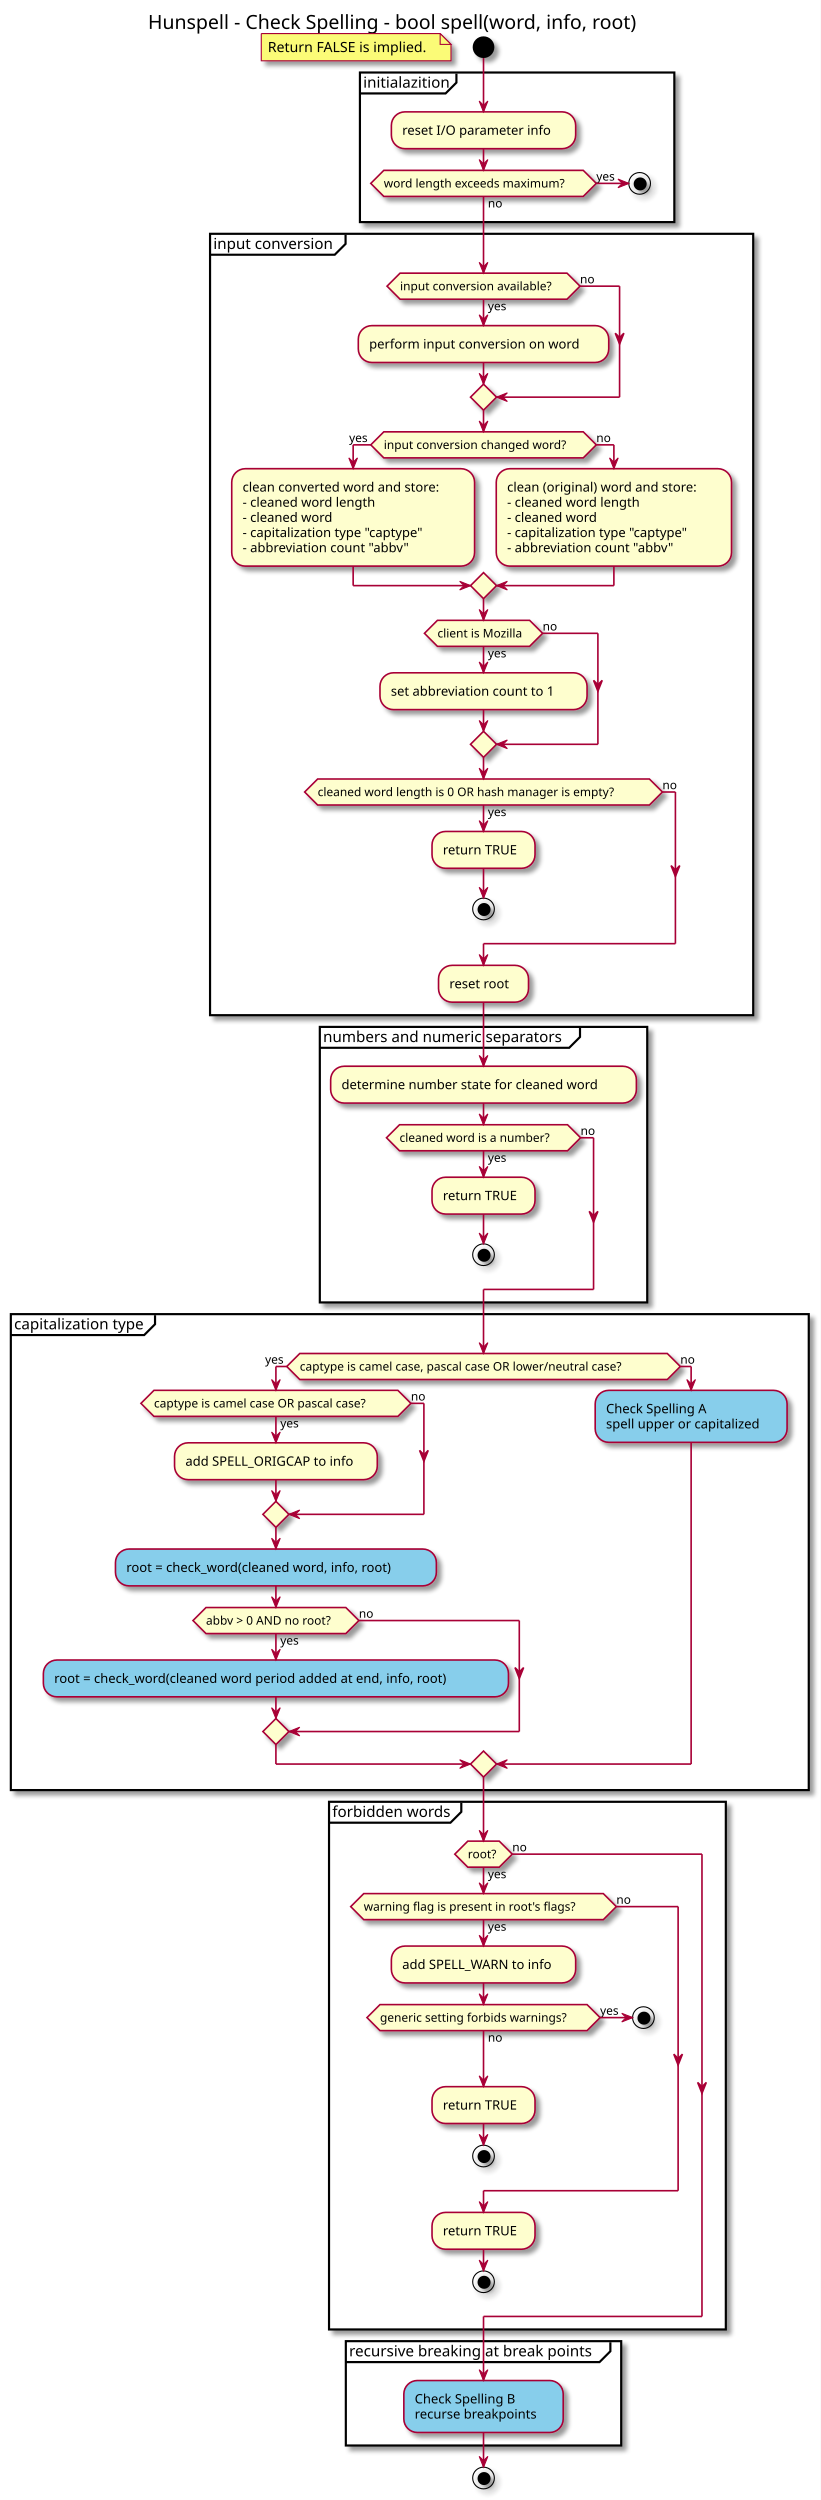
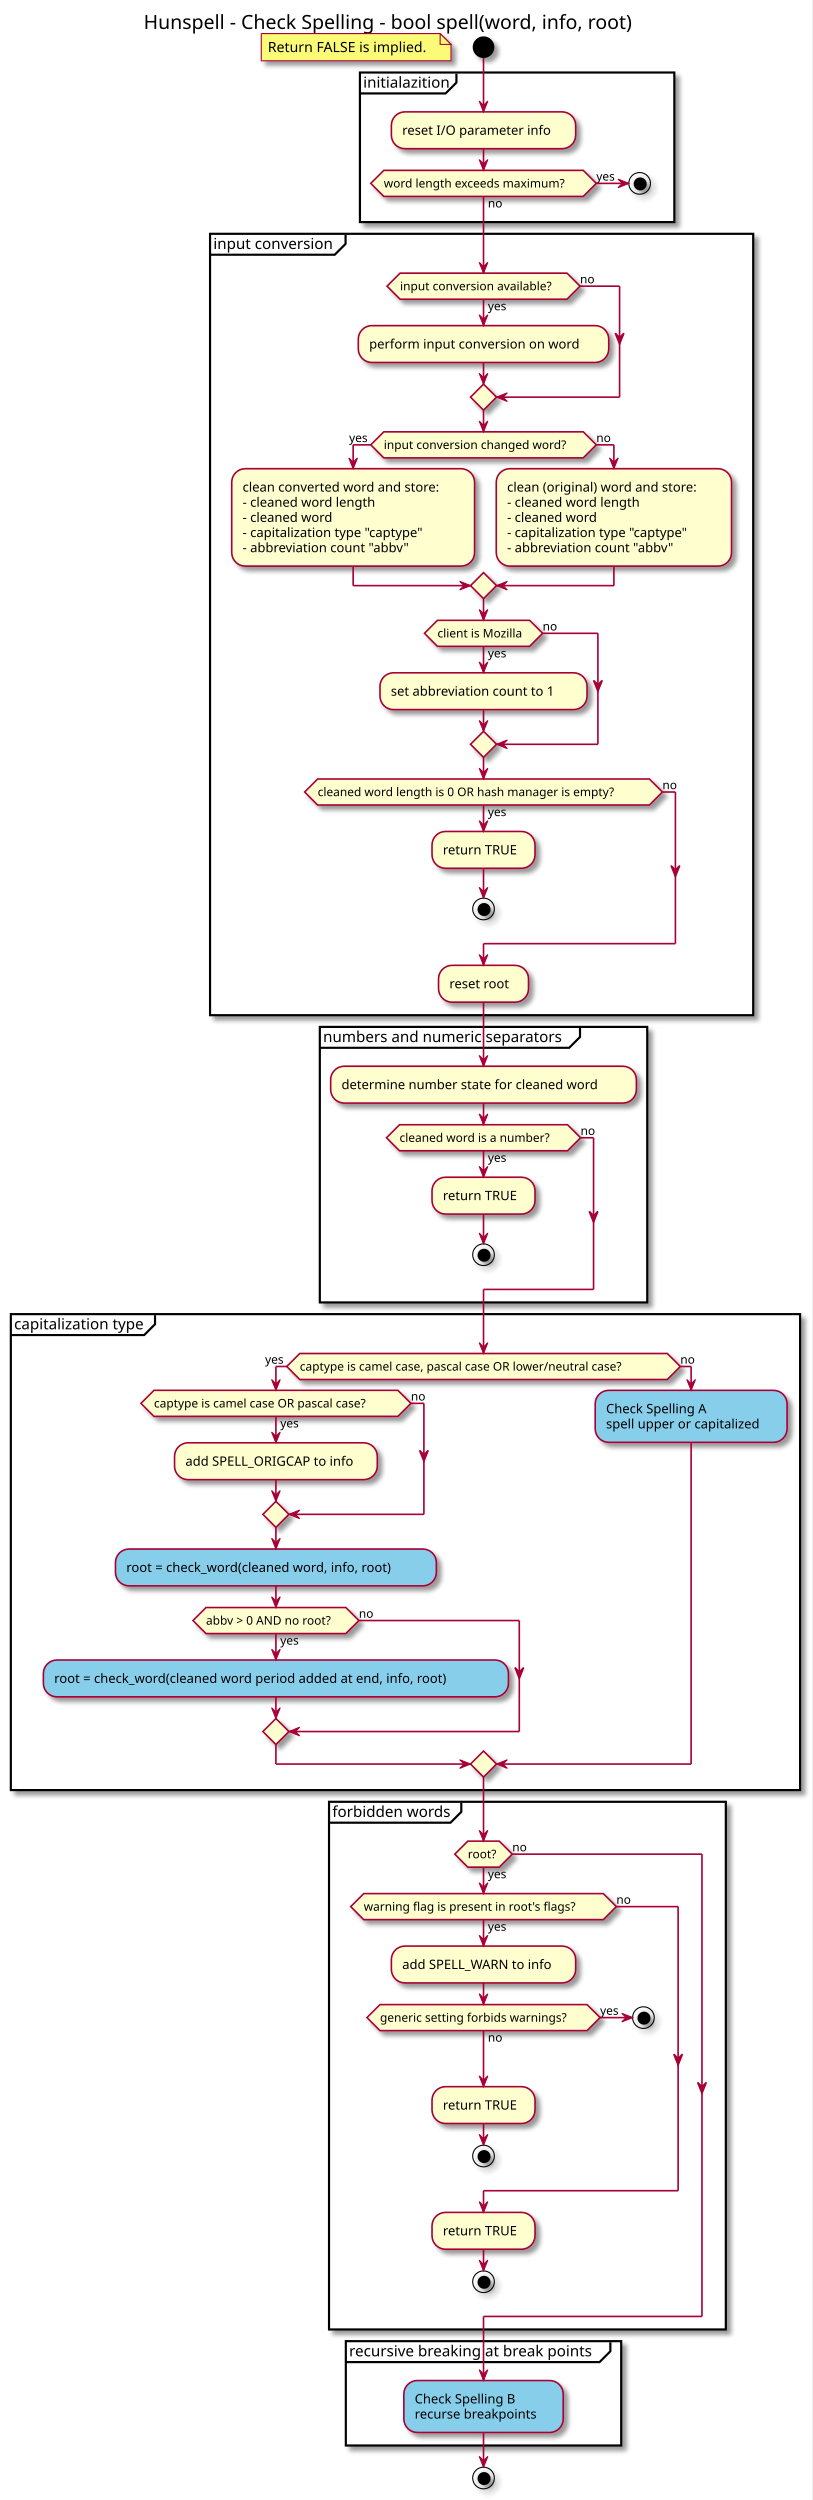
- <svg xmlns="http://www.w3.org/2000/svg" contentScriptType="application/ecmascript" contentStyleType="text/css" height="2306px" preserveAspectRatio="none" style="width:757px;height:2306px;" version="1.1" viewBox="0 0 757 2306" width="757px" zoomAndPan="magnify">
+ <svg xmlns="http://www.w3.org/2000/svg" contentScriptType="application/ecmascript" contentStyleType="text/css" height="2306px" preserveAspectRatio="none" style="width:749px;height:2306px;" version="1.1" viewBox="0 0 749 2306" width="749px" zoomAndPan="magnify">
  <defs>
    <linearGradient id="g1t2we1aoii7w40" x1="0%" x2="100%" y1="50%" y2="50%">
      <stop offset="0%" stop-color="#FFFFFF" />
      <stop offset="100%" stop-color="#FFFFFF" />
    </linearGradient>
    <filter height="300%" id="f1t2we1aoii7w4" width="300%" x="-1" y="-1">
      <feGaussianBlur result="blurOut" stdDeviation="2.0" />
      <feColorMatrix in="blurOut" result="blurOut2" type="matrix" values="0 0 0 0 0 0 0 0 0 0 0 0 0 0 0 0 0 0 .4 0" />
      <feOffset dx="4.0" dy="4.0" in="blurOut2" result="blurOut3" />
      <feBlend in="SourceGraphic" in2="blurOut3" mode="normal" />
    </filter>
  </defs>
  <g>
-     <rect fill="url(#g1t2we1aoii7w40)" height="2306" style="stroke: none; stroke-width: 1.0;" width="757" x="0" y="0" />
-     <text fill="#000000" font-family="sans-serif" font-size="18" lengthAdjust="spacingAndGlyphs" textLength="482" x="136.5" y="26.708">Hunspell - Check Spelling - bool spell(word, info, root)</text>
+     <rect fill="url(#g1t2we1aoii7w40)" height="2306" style="stroke: none; stroke-width: 1.0;" width="749" x="0" y="0" />
+     <text fill="#000000" font-family="sans-serif" font-size="18" lengthAdjust="spacingAndGlyphs" textLength="482" x="132.5" y="26.708">Hunspell - Check Spelling - bool spell(word, info, root)</text>
    <path d="M241,30.953 L241,56.086 L416,56.086 L416,40.953 L406,30.953 L241,30.953 " fill="#FBFB77" filter="url(#f1t2we1aoii7w4)" style="stroke: #A80036; stroke-width: 1.0;" />
    <path d="M406,30.953 L406,40.953 L416,40.953 L406,30.953 " fill="#FBFB77" style="stroke: #A80036; stroke-width: 1.0;" />
    <text fill="#000000" font-family="sans-serif" font-size="13" lengthAdjust="spacingAndGlyphs" textLength="154" x="247" y="48.02">Return FALSE is implied.</text>
    <ellipse cx="446" cy="43.52" fill="#000000" filter="url(#f1t2we1aoii7w4)" rx="10" ry="10" style="stroke: none; stroke-width: 1.0;" />
    <rect fill="#FFFFFF" filter="url(#f1t2we1aoii7w4)" height="137.976" style="stroke: #000000; stroke-width: 2.0;" width="290" x="332" y="66.888" />
    <path d="M421,67.888 L421,76.185 L411,86.185 L332,86.185 " fill="none" style="stroke: #000000; stroke-width: 2.0;" />
    <text fill="#000000" font-family="sans-serif" font-size="14" lengthAdjust="spacingAndGlyphs" textLength="79" x="335" y="80.883">initialazition</text>
    <rect fill="#FEFECE" filter="url(#f1t2we1aoii7w4)" height="33.969" rx="12.5" ry="12.5" style="stroke: #A80036; stroke-width: 1.5;" width="170" x="361" y="103.185" />
    <text fill="#000000" font-family="sans-serif" font-size="12" lengthAdjust="spacingAndGlyphs" textLength="150" x="371" y="124.323">reset I/O parameter info</text>
    <polygon fill="#FEFECE" filter="url(#f1t2we1aoii7w4)" points="354,157.153,538,157.153,550,169.153,538,181.153,354,181.153,342,169.153,354,157.153" style="stroke: #A80036; stroke-width: 1.5;" />
    <text fill="#000000" font-family="sans-serif" font-size="11" lengthAdjust="spacingAndGlyphs" textLength="14" x="450" y="191.364">no</text>
    <text fill="#000000" font-family="sans-serif" font-size="11" lengthAdjust="spacingAndGlyphs" textLength="184" x="354" y="172.961">word length exceeds maximum?</text>
    <text fill="#000000" font-family="sans-serif" font-size="11" lengthAdjust="spacingAndGlyphs" textLength="20" x="550" y="166.559">yes</text>
    <ellipse cx="590" cy="169.153" fill="none" filter="url(#f1t2we1aoii7w4)" rx="10" ry="10" style="stroke: #000000; stroke-width: 1.0;" />
    <ellipse cx="590.5" cy="169.653" fill="#000000" filter="url(#f1t2we1aoii7w4)" rx="6" ry="6" style="stroke: none; stroke-width: 1.0;" />
    <rect fill="#FFFFFF" filter="url(#f1t2we1aoii7w4)" height="720.738" style="stroke: #000000; stroke-width: 2.0;" width="501" x="193.75" y="215.666" />
    <path d="M318.75,216.666 L318.75,224.962 L308.75,234.962 L193.75,234.962 " fill="none" style="stroke: #000000; stroke-width: 2.0;" />
    <text fill="#000000" font-family="sans-serif" font-size="14" lengthAdjust="spacingAndGlyphs" textLength="115" x="196.75" y="229.661">input conversion</text>
    <rect fill="#FEFECE" filter="url(#f1t2we1aoii7w4)" height="33.969" rx="12.5" ry="12.5" style="stroke: #A80036; stroke-width: 1.5;" width="231" x="330.5" y="300.365" />
    <text fill="#000000" font-family="sans-serif" font-size="12" lengthAdjust="spacingAndGlyphs" textLength="211" x="340.5" y="321.503">perform input conversion on word</text>
    <polygon fill="#FEFECE" filter="url(#f1t2we1aoii7w4)" points="369,251.962,523,251.962,535,263.962,523,275.962,369,275.962,357,263.962,369,251.962" style="stroke: #A80036; stroke-width: 1.5;" />
    <text fill="#000000" font-family="sans-serif" font-size="11" lengthAdjust="spacingAndGlyphs" textLength="20" x="450" y="286.173">yes</text>
    <text fill="#000000" font-family="sans-serif" font-size="11" lengthAdjust="spacingAndGlyphs" textLength="154" x="369" y="267.771">input conversion available?</text>
    <text fill="#000000" font-family="sans-serif" font-size="11" lengthAdjust="spacingAndGlyphs" textLength="14" x="535" y="261.368">no</text>
    <polygon fill="#FEFECE" filter="url(#f1t2we1aoii7w4)" points="446,354.334,458,366.334,446,378.334,434,366.334,446,354.334" style="stroke: #A80036; stroke-width: 1.5;" />
    <polygon fill="#FEFECE" filter="url(#f1t2we1aoii7w4)" points="354,398.334,538,398.334,550,410.334,538,422.334,354,422.334,342,410.334,354,398.334" style="stroke: #A80036; stroke-width: 1.5;" />
    <text fill="#000000" font-family="sans-serif" font-size="11" lengthAdjust="spacingAndGlyphs" textLength="184" x="354" y="414.142">input conversion changed word?</text>
    <text fill="#000000" font-family="sans-serif" font-size="11" lengthAdjust="spacingAndGlyphs" textLength="20" x="322" y="407.739">yes</text>
    <text fill="#000000" font-family="sans-serif" font-size="11" lengthAdjust="spacingAndGlyphs" textLength="14" x="550" y="407.739">no</text>
    <rect fill="#FEFECE" filter="url(#f1t2we1aoii7w4)" height="89.844" rx="12.5" ry="12.5" style="stroke: #A80036; stroke-width: 1.5;" width="224" x="213.75" y="432.334" />
    <text fill="#000000" font-family="sans-serif" font-size="12" lengthAdjust="spacingAndGlyphs" textLength="204" x="223.75" y="453.472">clean converted word and store:</text>
    <text fill="#000000" font-family="sans-serif" font-size="12" lengthAdjust="spacingAndGlyphs" textLength="136" x="223.75" y="467.441">- cleaned word length</text>
    <text fill="#000000" font-family="sans-serif" font-size="12" lengthAdjust="spacingAndGlyphs" textLength="92" x="223.75" y="481.41">- cleaned word</text>
    <text fill="#000000" font-family="sans-serif" font-size="12" lengthAdjust="spacingAndGlyphs" textLength="185" x="223.75" y="495.378">- capitalization type "captype"</text>
    <text fill="#000000" font-family="sans-serif" font-size="12" lengthAdjust="spacingAndGlyphs" textLength="170" x="223.75" y="509.347">- abbreviation count "abbv"</text>
    <rect fill="#FEFECE" filter="url(#f1t2we1aoii7w4)" height="89.844" rx="12.5" ry="12.5" style="stroke: #A80036; stroke-width: 1.5;" width="217" x="457.75" y="432.334" />
    <text fill="#000000" font-family="sans-serif" font-size="12" lengthAdjust="spacingAndGlyphs" textLength="197" x="467.75" y="453.472">clean (original) word and store:</text>
    <text fill="#000000" font-family="sans-serif" font-size="12" lengthAdjust="spacingAndGlyphs" textLength="136" x="467.75" y="467.441">- cleaned word length</text>
    <text fill="#000000" font-family="sans-serif" font-size="12" lengthAdjust="spacingAndGlyphs" textLength="92" x="467.75" y="481.41">- cleaned word</text>
    <text fill="#000000" font-family="sans-serif" font-size="12" lengthAdjust="spacingAndGlyphs" textLength="185" x="467.75" y="495.378">- capitalization type "captype"</text>
    <text fill="#000000" font-family="sans-serif" font-size="12" lengthAdjust="spacingAndGlyphs" textLength="170" x="467.75" y="509.347">- abbreviation count "abbv"</text>
    <polygon fill="#FEFECE" filter="url(#f1t2we1aoii7w4)" points="446,528.177,458,540.177,446,552.177,434,540.177,446,528.177" style="stroke: #A80036; stroke-width: 1.5;" />
    <rect fill="#FEFECE" filter="url(#f1t2we1aoii7w4)" height="33.969" rx="12.5" ry="12.5" style="stroke: #A80036; stroke-width: 1.5;" width="191" x="350.5" y="620.58" />
    <text fill="#000000" font-family="sans-serif" font-size="12" lengthAdjust="spacingAndGlyphs" textLength="171" x="360.5" y="641.718">set abbreviation count to 1</text>
    <polygon fill="#FEFECE" filter="url(#f1t2we1aoii7w4)" points="403.5,572.177,488.5,572.177,500.5,584.177,488.5,596.177,403.5,596.177,391.5,584.177,403.5,572.177" style="stroke: #A80036; stroke-width: 1.5;" />
    <text fill="#000000" font-family="sans-serif" font-size="11" lengthAdjust="spacingAndGlyphs" textLength="20" x="450" y="606.388">yes</text>
    <text fill="#000000" font-family="sans-serif" font-size="11" lengthAdjust="spacingAndGlyphs" textLength="85" x="403.5" y="587.985">client is Mozilla</text>
    <text fill="#000000" font-family="sans-serif" font-size="11" lengthAdjust="spacingAndGlyphs" textLength="14" x="500.5" y="581.583">no</text>
    <polygon fill="#FEFECE" filter="url(#f1t2we1aoii7w4)" points="446,674.548,458,686.548,446,698.548,434,686.548,446,674.548" style="stroke: #A80036; stroke-width: 1.5;" />
    <rect fill="#FEFECE" filter="url(#f1t2we1aoii7w4)" height="33.969" rx="12.5" ry="12.5" style="stroke: #A80036; stroke-width: 1.5;" width="95" x="398.5" y="766.951" />
    <text fill="#000000" font-family="sans-serif" font-size="12" lengthAdjust="spacingAndGlyphs" textLength="75" x="408.5" y="788.089">return TRUE</text>
    <ellipse cx="446" cy="838.435" fill="none" filter="url(#f1t2we1aoii7w4)" rx="10" ry="10" style="stroke: #000000; stroke-width: 1.0;" />
    <ellipse cx="446.5" cy="838.935" fill="#000000" filter="url(#f1t2we1aoii7w4)" rx="6" ry="6" style="stroke: none; stroke-width: 1.0;" />
    <polygon fill="#FEFECE" filter="url(#f1t2we1aoii7w4)" points="293,718.548,599,718.548,611,730.548,599,742.548,293,742.548,281,730.548,293,718.548" style="stroke: #A80036; stroke-width: 1.5;" />
    <text fill="#000000" font-family="sans-serif" font-size="11" lengthAdjust="spacingAndGlyphs" textLength="20" x="450" y="752.759">yes</text>
    <text fill="#000000" font-family="sans-serif" font-size="11" lengthAdjust="spacingAndGlyphs" textLength="306" x="293" y="734.356">cleaned word length is 0 OR hash manager is empty?</text>
    <text fill="#000000" font-family="sans-serif" font-size="11" lengthAdjust="spacingAndGlyphs" textLength="14" x="611" y="727.954">no</text>
    <rect fill="#FEFECE" filter="url(#f1t2we1aoii7w4)" height="33.969" rx="12.5" ry="12.5" style="stroke: #A80036; stroke-width: 1.5;" width="83" x="404.5" y="890.435" />
    <text fill="#000000" font-family="sans-serif" font-size="12" lengthAdjust="spacingAndGlyphs" textLength="63" x="414.5" y="911.574">reset root</text>
    <rect fill="#FFFFFF" filter="url(#f1t2we1aoii7w4)" height="254.152" style="stroke: #000000; stroke-width: 2.0;" width="302" x="295" y="947.206" />
    <path d="M535,948.206 L535,956.502 L525,966.502 L295,966.502 " fill="none" style="stroke: #000000; stroke-width: 2.0;" />
    <text fill="#000000" font-family="sans-serif" font-size="14" lengthAdjust="spacingAndGlyphs" textLength="230" x="298" y="961.201">numbers and numeric separators</text>
    <rect fill="#FEFECE" filter="url(#f1t2we1aoii7w4)" height="33.969" rx="12.5" ry="12.5" style="stroke: #A80036; stroke-width: 1.5;" width="282" x="305" y="983.502" />
    <text fill="#000000" font-family="sans-serif" font-size="12" lengthAdjust="spacingAndGlyphs" textLength="262" x="315" y="1004.641">determine number state for cleaned word</text>
    <rect fill="#FEFECE" filter="url(#f1t2we1aoii7w4)" height="33.969" rx="12.5" ry="12.5" style="stroke: #A80036; stroke-width: 1.5;" width="95" x="398.5" y="1085.873" />
    <text fill="#000000" font-family="sans-serif" font-size="12" lengthAdjust="spacingAndGlyphs" textLength="75" x="408.5" y="1107.012">return TRUE</text>
    <ellipse cx="446" cy="1157.358" fill="none" filter="url(#f1t2we1aoii7w4)" rx="10" ry="10" style="stroke: #000000; stroke-width: 1.0;" />
    <ellipse cx="446.5" cy="1157.858" fill="#000000" filter="url(#f1t2we1aoii7w4)" rx="6" ry="6" style="stroke: none; stroke-width: 1.0;" />
    <polygon fill="#FEFECE" filter="url(#f1t2we1aoii7w4)" points="368.5,1037.471,523.5,1037.471,535.5,1049.471,523.5,1061.471,368.5,1061.471,356.5,1049.471,368.5,1037.471" style="stroke: #A80036; stroke-width: 1.5;" />
    <text fill="#000000" font-family="sans-serif" font-size="11" lengthAdjust="spacingAndGlyphs" textLength="20" x="450" y="1071.682">yes</text>
    <text fill="#000000" font-family="sans-serif" font-size="11" lengthAdjust="spacingAndGlyphs" textLength="155" x="368.5" y="1053.279">cleaned word is a number?</text>
    <text fill="#000000" font-family="sans-serif" font-size="11" lengthAdjust="spacingAndGlyphs" textLength="14" x="535.5" y="1046.877">no</text>
-     <rect fill="#FFFFFF" filter="url(#f1t2we1aoii7w4)" height="439.008" style="stroke: #000000; stroke-width: 2.0;" width="736" x="10" y="1212.16" />
+     <rect fill="#FFFFFF" filter="url(#f1t2we1aoii7w4)" height="439.008" style="stroke: #000000; stroke-width: 2.0;" width="728" x="10" y="1212.16" />
    <path d="M143,1213.16 L143,1221.457 L133,1231.457 L10,1231.457 " fill="none" style="stroke: #000000; stroke-width: 2.0;" />
    <text fill="#000000" font-family="sans-serif" font-size="14" lengthAdjust="spacingAndGlyphs" textLength="123" x="13" y="1226.155">capitalization type</text>
    <polygon fill="#FEFECE" filter="url(#f1t2we1aoii7w4)" points="276.5,1248.457,615.5,1248.457,627.5,1260.457,615.5,1272.457,276.5,1272.457,264.5,1260.457,276.5,1248.457" style="stroke: #A80036; stroke-width: 1.5;" />
    <text fill="#000000" font-family="sans-serif" font-size="11" lengthAdjust="spacingAndGlyphs" textLength="339" x="276.5" y="1264.265">captype is camel case, pascal case OR lower/neutral case?</text>
    <text fill="#000000" font-family="sans-serif" font-size="11" lengthAdjust="spacingAndGlyphs" textLength="20" x="244.5" y="1257.862">yes</text>
    <text fill="#000000" font-family="sans-serif" font-size="11" lengthAdjust="spacingAndGlyphs" textLength="14" x="627.5" y="1257.862">no</text>
    <rect fill="#FEFECE" filter="url(#f1t2we1aoii7w4)" height="33.969" rx="12.5" ry="12.5" style="stroke: #A80036; stroke-width: 1.5;" width="187" x="161" y="1330.859" />
    <text fill="#000000" font-family="sans-serif" font-size="12" lengthAdjust="spacingAndGlyphs" textLength="167" x="171" y="1351.998">add SPELL_ORIGCAP to info</text>
    <polygon fill="#FEFECE" filter="url(#f1t2we1aoii7w4)" points="142,1282.457,367,1282.457,379,1294.457,367,1306.457,142,1306.457,130,1294.457,142,1282.457" style="stroke: #A80036; stroke-width: 1.5;" />
    <text fill="#000000" font-family="sans-serif" font-size="11" lengthAdjust="spacingAndGlyphs" textLength="20" x="258.5" y="1316.667">yes</text>
    <text fill="#000000" font-family="sans-serif" font-size="11" lengthAdjust="spacingAndGlyphs" textLength="225" x="142" y="1298.265">captype is camel case OR pascal case?</text>
    <text fill="#000000" font-family="sans-serif" font-size="11" lengthAdjust="spacingAndGlyphs" textLength="14" x="379" y="1291.862">no</text>
    <polygon fill="#FEFECE" filter="url(#f1t2we1aoii7w4)" points="254.5,1384.828,266.5,1396.828,254.5,1408.828,242.5,1396.828,254.5,1384.828" style="stroke: #A80036; stroke-width: 1.5;" />
    <rect fill="#87CEEB" filter="url(#f1t2we1aoii7w4)" height="33.969" rx="12.5" ry="12.5" style="stroke: #A80036; stroke-width: 1.5;" width="296" x="106.5" y="1428.828" />
    <text fill="#000000" font-family="sans-serif" font-size="12" lengthAdjust="spacingAndGlyphs" textLength="276" x="116.5" y="1449.966">root = check_word(cleaned word, info, root)</text>
    <rect fill="#87CEEB" filter="url(#f1t2we1aoii7w4)" height="33.969" rx="12.5" ry="12.5" style="stroke: #A80036; stroke-width: 1.5;" width="429" x="40" y="1531.199" />
    <text fill="#000000" font-family="sans-serif" font-size="12" lengthAdjust="spacingAndGlyphs" textLength="409" x="50" y="1552.337">root = check_word(cleaned word period added at end, info, root)</text>
    <polygon fill="#FEFECE" filter="url(#f1t2we1aoii7w4)" points="190,1482.796,319,1482.796,331,1494.796,319,1506.796,190,1506.796,178,1494.796,190,1482.796" style="stroke: #A80036; stroke-width: 1.5;" />
    <text fill="#000000" font-family="sans-serif" font-size="11" lengthAdjust="spacingAndGlyphs" textLength="20" x="258.5" y="1517.007">yes</text>
    <text fill="#000000" font-family="sans-serif" font-size="11" lengthAdjust="spacingAndGlyphs" textLength="129" x="190" y="1498.604">abbv &gt; 0 AND no root?</text>
    <text fill="#000000" font-family="sans-serif" font-size="11" lengthAdjust="spacingAndGlyphs" textLength="14" x="331" y="1492.202">no</text>
    <polygon fill="#FEFECE" filter="url(#f1t2we1aoii7w4)" points="254.5,1585.168,266.5,1597.168,254.5,1609.168,242.5,1597.168,254.5,1585.168" style="stroke: #A80036; stroke-width: 1.5;" />
    <rect fill="#87CEEB" filter="url(#f1t2we1aoii7w4)" height="47.938" rx="12.5" ry="12.5" style="stroke: #A80036; stroke-width: 1.5;" width="177" x="549" y="1282.457" />
    <text fill="#000000" font-family="sans-serif" font-size="12" lengthAdjust="spacingAndGlyphs" textLength="103" x="559" y="1303.595">Check Spelling A</text>
    <text fill="#000000" font-family="sans-serif" font-size="12" lengthAdjust="spacingAndGlyphs" textLength="157" x="559" y="1317.564">spell upper or capitalized</text>
    <polygon fill="#FEFECE" filter="url(#f1t2we1aoii7w4)" points="446,1615.168,458,1627.168,446,1639.168,434,1627.168,446,1615.168" style="stroke: #A80036; stroke-width: 1.5;" />
    <rect fill="#FFFFFF" filter="url(#f1t2we1aoii7w4)" height="486.718" style="stroke: #000000; stroke-width: 2.0;" width="366" x="303.5" y="1661.969" />
    <path d="M425.5,1662.969 L425.5,1671.266 L415.5,1681.266 L303.5,1681.266 " fill="none" style="stroke: #000000; stroke-width: 2.0;" />
    <text fill="#000000" font-family="sans-serif" font-size="14" lengthAdjust="spacingAndGlyphs" textLength="112" x="306.5" y="1675.964">forbidden words</text>
    <rect fill="#FEFECE" filter="url(#f1t2we1aoii7w4)" height="33.969" rx="12.5" ry="12.5" style="stroke: #A80036; stroke-width: 1.5;" width="170" x="361" y="1795.071" />
    <text fill="#000000" font-family="sans-serif" font-size="12" lengthAdjust="spacingAndGlyphs" textLength="150" x="371" y="1816.209">add SPELL_WARN to info</text>
    <polygon fill="#FEFECE" filter="url(#f1t2we1aoii7w4)" points="350.5,1849.04,541.5,1849.04,553.5,1861.04,541.5,1873.04,350.5,1873.04,338.5,1861.04,350.5,1849.04" style="stroke: #A80036; stroke-width: 1.5;" />
    <text fill="#000000" font-family="sans-serif" font-size="11" lengthAdjust="spacingAndGlyphs" textLength="14" x="450" y="1883.25">no</text>
    <text fill="#000000" font-family="sans-serif" font-size="11" lengthAdjust="spacingAndGlyphs" textLength="191" x="350.5" y="1864.848">generic setting forbids warnings?</text>
    <text fill="#000000" font-family="sans-serif" font-size="11" lengthAdjust="spacingAndGlyphs" textLength="20" x="553.5" y="1858.445">yes</text>
    <ellipse cx="593.5" cy="1861.04" fill="none" filter="url(#f1t2we1aoii7w4)" rx="10" ry="10" style="stroke: #000000; stroke-width: 1.0;" />
    <ellipse cx="594" cy="1861.54" fill="#000000" filter="url(#f1t2we1aoii7w4)" rx="6" ry="6" style="stroke: none; stroke-width: 1.0;" />
    <rect fill="#FEFECE" filter="url(#f1t2we1aoii7w4)" height="33.969" rx="12.5" ry="12.5" style="stroke: #A80036; stroke-width: 1.5;" width="95" x="398.5" y="1924.75" />
    <text fill="#000000" font-family="sans-serif" font-size="12" lengthAdjust="spacingAndGlyphs" textLength="75" x="408.5" y="1945.889">return TRUE</text>
    <ellipse cx="446" cy="1988.719" fill="none" filter="url(#f1t2we1aoii7w4)" rx="10" ry="10" style="stroke: #000000; stroke-width: 1.0;" />
    <ellipse cx="446.5" cy="1989.219" fill="#000000" filter="url(#f1t2we1aoii7w4)" rx="6" ry="6" style="stroke: none; stroke-width: 1.0;" />
    <polygon fill="#FEFECE" filter="url(#f1t2we1aoii7w4)" points="335.5,1746.668,556.5,1746.668,568.5,1758.668,556.5,1770.668,335.5,1770.668,323.5,1758.668,335.5,1746.668" style="stroke: #A80036; stroke-width: 1.5;" />
    <text fill="#000000" font-family="sans-serif" font-size="11" lengthAdjust="spacingAndGlyphs" textLength="20" x="450" y="1780.879">yes</text>
    <text fill="#000000" font-family="sans-serif" font-size="11" lengthAdjust="spacingAndGlyphs" textLength="221" x="335.5" y="1762.477">warning flag is present in root's flags?</text>
    <text fill="#000000" font-family="sans-serif" font-size="11" lengthAdjust="spacingAndGlyphs" textLength="14" x="568.5" y="1756.074">no</text>
    <rect fill="#FEFECE" filter="url(#f1t2we1aoii7w4)" height="33.969" rx="12.5" ry="12.5" style="stroke: #A80036; stroke-width: 1.5;" width="95" x="398.5" y="2040.719" />
    <text fill="#000000" font-family="sans-serif" font-size="12" lengthAdjust="spacingAndGlyphs" textLength="75" x="408.5" y="2061.857">return TRUE</text>
    <ellipse cx="446" cy="2104.688" fill="none" filter="url(#f1t2we1aoii7w4)" rx="10" ry="10" style="stroke: #000000; stroke-width: 1.0;" />
    <ellipse cx="446.5" cy="2105.188" fill="#000000" filter="url(#f1t2we1aoii7w4)" rx="6" ry="6" style="stroke: none; stroke-width: 1.0;" />
    <polygon fill="#FEFECE" filter="url(#f1t2we1aoii7w4)" points="431.5,1698.266,460.5,1698.266,472.5,1710.266,460.5,1722.266,431.5,1722.266,419.5,1710.266,431.5,1698.266" style="stroke: #A80036; stroke-width: 1.5;" />
    <text fill="#000000" font-family="sans-serif" font-size="11" lengthAdjust="spacingAndGlyphs" textLength="20" x="450" y="1732.477">yes</text>
    <text fill="#000000" font-family="sans-serif" font-size="11" lengthAdjust="spacingAndGlyphs" textLength="29" x="431.5" y="1714.074">root?</text>
    <text fill="#000000" font-family="sans-serif" font-size="11" lengthAdjust="spacingAndGlyphs" textLength="14" x="472.5" y="1707.672">no</text>
    <rect fill="#FFFFFF" filter="url(#f1t2we1aoii7w4)" height="96.234" style="stroke: #000000; stroke-width: 2.0;" width="254" x="319" y="2159.489" />
    <path d="M563,2160.489 L563,2168.786 L553,2178.786 L319,2178.786 " fill="none" style="stroke: #000000; stroke-width: 2.0;" />
    <text fill="#000000" font-family="sans-serif" font-size="14" lengthAdjust="spacingAndGlyphs" textLength="234" x="322" y="2173.484">recursive breaking at break points</text>
    <rect fill="#87CEEB" filter="url(#f1t2we1aoii7w4)" height="47.938" rx="12.5" ry="12.5" style="stroke: #A80036; stroke-width: 1.5;" width="147" x="372.5" y="2195.786" />
    <text fill="#000000" font-family="sans-serif" font-size="12" lengthAdjust="spacingAndGlyphs" textLength="103" x="382.5" y="2216.925">Check Spelling B</text>
    <text fill="#000000" font-family="sans-serif" font-size="12" lengthAdjust="spacingAndGlyphs" textLength="127" x="382.5" y="2230.894">recurse breakpoints</text>
    <ellipse cx="446" cy="2285.724" fill="none" filter="url(#f1t2we1aoii7w4)" rx="10" ry="10" style="stroke: #000000; stroke-width: 1.0;" />
    <ellipse cx="446.5" cy="2286.224" fill="#000000" filter="url(#f1t2we1aoii7w4)" rx="6" ry="6" style="stroke: none; stroke-width: 1.0;" />
    <line style="stroke: #A80036; stroke-width: 1.5;" x1="446" x2="446" y1="181.153" y2="251.962" />
    <polygon fill="#A80036" points="442,241.962,446,251.962,450,241.962,446,245.962" style="stroke: #A80036; stroke-width: 1.0;" />
    <line style="stroke: #A80036; stroke-width: 1.5;" x1="550" x2="580" y1="169.153" y2="169.153" />
    <polygon fill="#A80036" points="570,165.153,580,169.153,570,173.153,574,169.153" style="stroke: #A80036; stroke-width: 1.0;" />
    <line style="stroke: #A80036; stroke-width: 1.5;" x1="446" x2="446" y1="137.153" y2="157.153" />
    <polygon fill="#A80036" points="442,147.153,446,157.153,450,147.153,446,151.153" style="stroke: #A80036; stroke-width: 1.0;" />
    <line style="stroke: #A80036; stroke-width: 1.5;" x1="446" x2="446" y1="53.52" y2="103.185" />
    <polygon fill="#A80036" points="442,93.185,446,103.185,450,93.185,446,97.185" style="stroke: #A80036; stroke-width: 1.0;" />
    <line style="stroke: #A80036; stroke-width: 1.5;" x1="446" x2="446" y1="275.962" y2="300.365" />
    <polygon fill="#A80036" points="442,290.365,446,300.365,450,290.365,446,294.365" style="stroke: #A80036; stroke-width: 1.0;" />
    <line style="stroke: #A80036; stroke-width: 1.5;" x1="535" x2="571.5" y1="263.962" y2="263.962" />
    <polygon fill="#A80036" points="567.5,307.349,571.5,317.349,575.5,307.349,571.5,311.349" style="stroke: #A80036; stroke-width: 1.5;" />
    <line style="stroke: #A80036; stroke-width: 1.5;" x1="571.5" x2="571.5" y1="263.962" y2="366.334" />
    <line style="stroke: #A80036; stroke-width: 1.5;" x1="571.5" x2="458" y1="366.334" y2="366.334" />
    <polygon fill="#A80036" points="468,362.334,458,366.334,468,370.334,464,366.334" style="stroke: #A80036; stroke-width: 1.0;" />
    <line style="stroke: #A80036; stroke-width: 1.5;" x1="446" x2="446" y1="334.334" y2="354.334" />
    <polygon fill="#A80036" points="442,344.334,446,354.334,450,344.334,446,348.334" style="stroke: #A80036; stroke-width: 1.0;" />
    <line style="stroke: #A80036; stroke-width: 1.5;" x1="342" x2="325.75" y1="410.334" y2="410.334" />
    <line style="stroke: #A80036; stroke-width: 1.5;" x1="325.75" x2="325.75" y1="410.334" y2="432.334" />
    <polygon fill="#A80036" points="321.75,422.334,325.75,432.334,329.75,422.334,325.75,426.334" style="stroke: #A80036; stroke-width: 1.0;" />
    <line style="stroke: #A80036; stroke-width: 1.5;" x1="550" x2="566.25" y1="410.334" y2="410.334" />
    <line style="stroke: #A80036; stroke-width: 1.5;" x1="566.25" x2="566.25" y1="410.334" y2="432.334" />
    <polygon fill="#A80036" points="562.25,422.334,566.25,432.334,570.25,422.334,566.25,426.334" style="stroke: #A80036; stroke-width: 1.0;" />
    <line style="stroke: #A80036; stroke-width: 1.5;" x1="325.75" x2="325.75" y1="522.177" y2="540.177" />
    <line style="stroke: #A80036; stroke-width: 1.5;" x1="325.75" x2="434" y1="540.177" y2="540.177" />
    <polygon fill="#A80036" points="424,536.177,434,540.177,424,544.177,428,540.177" style="stroke: #A80036; stroke-width: 1.0;" />
    <line style="stroke: #A80036; stroke-width: 1.5;" x1="566.25" x2="566.25" y1="522.177" y2="540.177" />
    <line style="stroke: #A80036; stroke-width: 1.5;" x1="566.25" x2="458" y1="540.177" y2="540.177" />
    <polygon fill="#A80036" points="468,536.177,458,540.177,468,544.177,464,540.177" style="stroke: #A80036; stroke-width: 1.0;" />
    <line style="stroke: #A80036; stroke-width: 1.5;" x1="446" x2="446" y1="378.334" y2="398.334" />
    <polygon fill="#A80036" points="442,388.334,446,398.334,450,388.334,446,392.334" style="stroke: #A80036; stroke-width: 1.0;" />
    <line style="stroke: #A80036; stroke-width: 1.5;" x1="446" x2="446" y1="596.177" y2="620.58" />
    <polygon fill="#A80036" points="442,610.58,446,620.58,450,610.58,446,614.58" style="stroke: #A80036; stroke-width: 1.0;" />
    <line style="stroke: #A80036; stroke-width: 1.5;" x1="500.5" x2="551.5" y1="584.177" y2="584.177" />
    <polygon fill="#A80036" points="547.5,627.564,551.5,637.564,555.5,627.564,551.5,631.564" style="stroke: #A80036; stroke-width: 1.5;" />
    <line style="stroke: #A80036; stroke-width: 1.5;" x1="551.5" x2="551.5" y1="584.177" y2="686.548" />
    <line style="stroke: #A80036; stroke-width: 1.5;" x1="551.5" x2="458" y1="686.548" y2="686.548" />
    <polygon fill="#A80036" points="468,682.548,458,686.548,468,690.548,464,686.548" style="stroke: #A80036; stroke-width: 1.0;" />
    <line style="stroke: #A80036; stroke-width: 1.5;" x1="446" x2="446" y1="654.548" y2="674.548" />
    <polygon fill="#A80036" points="442,664.548,446,674.548,450,664.548,446,668.548" style="stroke: #A80036; stroke-width: 1.0;" />
    <line style="stroke: #A80036; stroke-width: 1.5;" x1="446" x2="446" y1="552.177" y2="572.177" />
    <polygon fill="#A80036" points="442,562.177,446,572.177,450,562.177,446,566.177" style="stroke: #A80036; stroke-width: 1.0;" />
    <line style="stroke: #A80036; stroke-width: 1.5;" x1="446" x2="446" y1="800.919" y2="828.435" />
    <polygon fill="#A80036" points="442,818.435,446,828.435,450,818.435,446,822.435" style="stroke: #A80036; stroke-width: 1.0;" />
    <line style="stroke: #A80036; stroke-width: 1.5;" x1="446" x2="446" y1="742.548" y2="766.951" />
    <polygon fill="#A80036" points="442,756.951,446,766.951,450,756.951,446,760.951" style="stroke: #A80036; stroke-width: 1.0;" />
    <line style="stroke: #A80036; stroke-width: 1.5;" x1="611" x2="623" y1="730.548" y2="730.548" />
    <polygon fill="#A80036" points="619,798.435,623,808.435,627,798.435,623,802.435" style="stroke: #A80036; stroke-width: 1.5;" />
    <line style="stroke: #A80036; stroke-width: 1.5;" x1="623" x2="623" y1="730.548" y2="870.435" />
    <line style="stroke: #A80036; stroke-width: 1.5;" x1="623" x2="446" y1="870.435" y2="870.435" />
    <line style="stroke: #A80036; stroke-width: 1.5;" x1="446" x2="446" y1="870.435" y2="890.435" />
    <polygon fill="#A80036" points="442,880.435,446,890.435,450,880.435,446,884.435" style="stroke: #A80036; stroke-width: 1.0;" />
    <line style="stroke: #A80036; stroke-width: 1.5;" x1="446" x2="446" y1="698.548" y2="718.548" />
    <polygon fill="#A80036" points="442,708.548,446,718.548,450,708.548,446,712.548" style="stroke: #A80036; stroke-width: 1.0;" />
    <line style="stroke: #A80036; stroke-width: 1.5;" x1="446" x2="446" y1="1119.842" y2="1147.358" />
    <polygon fill="#A80036" points="442,1137.358,446,1147.358,450,1137.358,446,1141.358" style="stroke: #A80036; stroke-width: 1.0;" />
    <line style="stroke: #A80036; stroke-width: 1.5;" x1="446" x2="446" y1="1061.471" y2="1085.873" />
    <polygon fill="#A80036" points="442,1075.873,446,1085.873,450,1075.873,446,1079.873" style="stroke: #A80036; stroke-width: 1.0;" />
    <line style="stroke: #A80036; stroke-width: 1.5;" x1="535.5" x2="547.5" y1="1049.471" y2="1049.471" />
    <polygon fill="#A80036" points="543.5,1117.358,547.5,1127.358,551.5,1117.358,547.5,1121.358" style="stroke: #A80036; stroke-width: 1.5;" />
    <line style="stroke: #A80036; stroke-width: 1.5;" x1="547.5" x2="547.5" y1="1049.471" y2="1189.358" />
    <line style="stroke: #A80036; stroke-width: 1.5;" x1="547.5" x2="446" y1="1189.358" y2="1189.358" />
    <line style="stroke: #A80036; stroke-width: 1.5;" x1="446" x2="446" y1="1189.358" y2="1248.457" />
    <polygon fill="#A80036" points="442,1238.457,446,1248.457,450,1238.457,446,1242.457" style="stroke: #A80036; stroke-width: 1.0;" />
    <line style="stroke: #A80036; stroke-width: 1.5;" x1="446" x2="446" y1="1017.471" y2="1037.471" />
    <polygon fill="#A80036" points="442,1027.471,446,1037.471,450,1027.471,446,1031.471" style="stroke: #A80036; stroke-width: 1.0;" />
    <line style="stroke: #A80036; stroke-width: 1.5;" x1="446" x2="446" y1="924.404" y2="983.502" />
    <polygon fill="#A80036" points="442,973.502,446,983.502,450,973.502,446,977.502" style="stroke: #A80036; stroke-width: 1.0;" />
    <line style="stroke: #A80036; stroke-width: 1.5;" x1="254.5" x2="254.5" y1="1306.457" y2="1330.859" />
    <polygon fill="#A80036" points="250.5,1320.859,254.5,1330.859,258.5,1320.859,254.5,1324.859" style="stroke: #A80036; stroke-width: 1.0;" />
    <line style="stroke: #A80036; stroke-width: 1.5;" x1="379" x2="391" y1="1294.457" y2="1294.457" />
    <polygon fill="#A80036" points="387,1337.843,391,1347.843,395,1337.843,391,1341.843" style="stroke: #A80036; stroke-width: 1.5;" />
    <line style="stroke: #A80036; stroke-width: 1.5;" x1="391" x2="391" y1="1294.457" y2="1396.828" />
    <line style="stroke: #A80036; stroke-width: 1.5;" x1="391" x2="266.5" y1="1396.828" y2="1396.828" />
    <polygon fill="#A80036" points="276.5,1392.828,266.5,1396.828,276.5,1400.828,272.5,1396.828" style="stroke: #A80036; stroke-width: 1.0;" />
    <line style="stroke: #A80036; stroke-width: 1.5;" x1="254.5" x2="254.5" y1="1364.828" y2="1384.828" />
    <polygon fill="#A80036" points="250.5,1374.828,254.5,1384.828,258.5,1374.828,254.5,1378.828" style="stroke: #A80036; stroke-width: 1.0;" />
    <line style="stroke: #A80036; stroke-width: 1.5;" x1="254.5" x2="254.5" y1="1408.828" y2="1428.828" />
    <polygon fill="#A80036" points="250.5,1418.828,254.5,1428.828,258.5,1418.828,254.5,1422.828" style="stroke: #A80036; stroke-width: 1.0;" />
    <line style="stroke: #A80036; stroke-width: 1.5;" x1="254.5" x2="254.5" y1="1506.796" y2="1531.199" />
    <polygon fill="#A80036" points="250.5,1521.199,254.5,1531.199,258.5,1521.199,254.5,1525.199" style="stroke: #A80036; stroke-width: 1.0;" />
    <line style="stroke: #A80036; stroke-width: 1.5;" x1="331" x2="479" y1="1494.796" y2="1494.796" />
    <polygon fill="#A80036" points="475,1538.183,479,1548.183,483,1538.183,479,1542.183" style="stroke: #A80036; stroke-width: 1.5;" />
    <line style="stroke: #A80036; stroke-width: 1.5;" x1="479" x2="479" y1="1494.796" y2="1597.168" />
    <line style="stroke: #A80036; stroke-width: 1.5;" x1="479" x2="266.5" y1="1597.168" y2="1597.168" />
    <polygon fill="#A80036" points="276.5,1593.168,266.5,1597.168,276.5,1601.168,272.5,1597.168" style="stroke: #A80036; stroke-width: 1.0;" />
    <line style="stroke: #A80036; stroke-width: 1.5;" x1="254.5" x2="254.5" y1="1565.168" y2="1585.168" />
    <polygon fill="#A80036" points="250.5,1575.168,254.5,1585.168,258.5,1575.168,254.5,1579.168" style="stroke: #A80036; stroke-width: 1.0;" />
    <line style="stroke: #A80036; stroke-width: 1.5;" x1="254.5" x2="254.5" y1="1462.796" y2="1482.796" />
    <polygon fill="#A80036" points="250.5,1472.796,254.5,1482.796,258.5,1472.796,254.5,1476.796" style="stroke: #A80036; stroke-width: 1.0;" />
    <line style="stroke: #A80036; stroke-width: 1.5;" x1="264.5" x2="254.5" y1="1260.457" y2="1260.457" />
    <line style="stroke: #A80036; stroke-width: 1.5;" x1="254.5" x2="254.5" y1="1260.457" y2="1282.457" />
    <polygon fill="#A80036" points="250.5,1272.457,254.5,1282.457,258.5,1272.457,254.5,1276.457" style="stroke: #A80036; stroke-width: 1.0;" />
    <line style="stroke: #A80036; stroke-width: 1.5;" x1="627.5" x2="637.5" y1="1260.457" y2="1260.457" />
    <line style="stroke: #A80036; stroke-width: 1.5;" x1="637.5" x2="637.5" y1="1260.457" y2="1282.457" />
    <polygon fill="#A80036" points="633.5,1272.457,637.5,1282.457,641.5,1272.457,637.5,1276.457" style="stroke: #A80036; stroke-width: 1.0;" />
    <line style="stroke: #A80036; stroke-width: 1.5;" x1="254.5" x2="254.5" y1="1609.168" y2="1627.168" />
    <line style="stroke: #A80036; stroke-width: 1.5;" x1="254.5" x2="434" y1="1627.168" y2="1627.168" />
    <polygon fill="#A80036" points="424,1623.168,434,1627.168,424,1631.168,428,1627.168" style="stroke: #A80036; stroke-width: 1.0;" />
    <line style="stroke: #A80036; stroke-width: 1.5;" x1="637.5" x2="637.5" y1="1330.394" y2="1627.168" />
    <line style="stroke: #A80036; stroke-width: 1.5;" x1="637.5" x2="458" y1="1627.168" y2="1627.168" />
    <polygon fill="#A80036" points="468,1623.168,458,1627.168,468,1631.168,464,1627.168" style="stroke: #A80036; stroke-width: 1.0;" />
    <line style="stroke: #A80036; stroke-width: 1.5;" x1="446" x2="446" y1="1873.04" y2="1924.75" />
    <polygon fill="#A80036" points="442,1914.75,446,1924.75,450,1914.75,446,1918.75" style="stroke: #A80036; stroke-width: 1.0;" />
    <line style="stroke: #A80036; stroke-width: 1.5;" x1="553.5" x2="583.5" y1="1861.04" y2="1861.04" />
    <polygon fill="#A80036" points="573.5,1857.04,583.5,1861.04,573.5,1865.04,577.5,1861.04" style="stroke: #A80036; stroke-width: 1.0;" />
    <line style="stroke: #A80036; stroke-width: 1.5;" x1="446" x2="446" y1="1829.04" y2="1849.04" />
    <polygon fill="#A80036" points="442,1839.04,446,1849.04,450,1839.04,446,1843.04" style="stroke: #A80036; stroke-width: 1.0;" />
    <line style="stroke: #A80036; stroke-width: 1.5;" x1="446" x2="446" y1="1958.719" y2="1978.719" />
    <polygon fill="#A80036" points="442,1968.719,446,1978.719,450,1968.719,446,1972.719" style="stroke: #A80036; stroke-width: 1.0;" />
    <line style="stroke: #A80036; stroke-width: 1.5;" x1="446" x2="446" y1="1770.668" y2="1795.071" />
    <polygon fill="#A80036" points="442,1785.071,446,1795.071,450,1785.071,446,1789.071" style="stroke: #A80036; stroke-width: 1.0;" />
    <line style="stroke: #A80036; stroke-width: 1.5;" x1="568.5" x2="625.5" y1="1758.668" y2="1758.668" />
    <polygon fill="#A80036" points="621.5,1894.75,625.5,1904.75,629.5,1894.75,625.5,1898.75" style="stroke: #A80036; stroke-width: 1.5;" />
    <line style="stroke: #A80036; stroke-width: 1.5;" x1="625.5" x2="625.5" y1="1758.668" y2="2020.719" />
    <line style="stroke: #A80036; stroke-width: 1.5;" x1="625.5" x2="446" y1="2020.719" y2="2020.719" />
    <line style="stroke: #A80036; stroke-width: 1.5;" x1="446" x2="446" y1="2020.719" y2="2040.719" />
    <polygon fill="#A80036" points="442,2030.719,446,2040.719,450,2030.719,446,2034.719" style="stroke: #A80036; stroke-width: 1.0;" />
    <line style="stroke: #A80036; stroke-width: 1.5;" x1="446" x2="446" y1="2074.688" y2="2094.688" />
    <polygon fill="#A80036" points="442,2084.688,446,2094.688,450,2084.688,446,2088.688" style="stroke: #A80036; stroke-width: 1.0;" />
    <line style="stroke: #A80036; stroke-width: 1.5;" x1="446" x2="446" y1="1722.266" y2="1746.668" />
    <polygon fill="#A80036" points="442,1736.668,446,1746.668,450,1736.668,446,1740.668" style="stroke: #A80036; stroke-width: 1.0;" />
    <line style="stroke: #A80036; stroke-width: 1.5;" x1="472.5" x2="647.5" y1="1710.266" y2="1710.266" />
    <polygon fill="#A80036" points="643.5,1920.832,647.5,1930.832,651.5,1920.832,647.5,1924.832" style="stroke: #A80036; stroke-width: 1.5;" />
    <line style="stroke: #A80036; stroke-width: 1.5;" x1="647.5" x2="647.5" y1="1710.266" y2="2136.688" />
    <line style="stroke: #A80036; stroke-width: 1.5;" x1="647.5" x2="446" y1="2136.688" y2="2136.688" />
    <line style="stroke: #A80036; stroke-width: 1.5;" x1="446" x2="446" y1="2136.688" y2="2195.786" />
    <polygon fill="#A80036" points="442,2185.786,446,2195.786,450,2185.786,446,2189.786" style="stroke: #A80036; stroke-width: 1.0;" />
    <line style="stroke: #A80036; stroke-width: 1.5;" x1="446" x2="446" y1="1639.168" y2="1698.266" />
    <polygon fill="#A80036" points="442,1688.266,446,1698.266,450,1688.266,446,1692.266" style="stroke: #A80036; stroke-width: 1.0;" />
    <line style="stroke: #A80036; stroke-width: 1.5;" x1="446" x2="446" y1="2243.724" y2="2275.724" />
    <polygon fill="#A80036" points="442,2265.724,446,2275.724,450,2265.724,446,2269.724" style="stroke: #A80036; stroke-width: 1.0;" />
  </g>
</svg>
